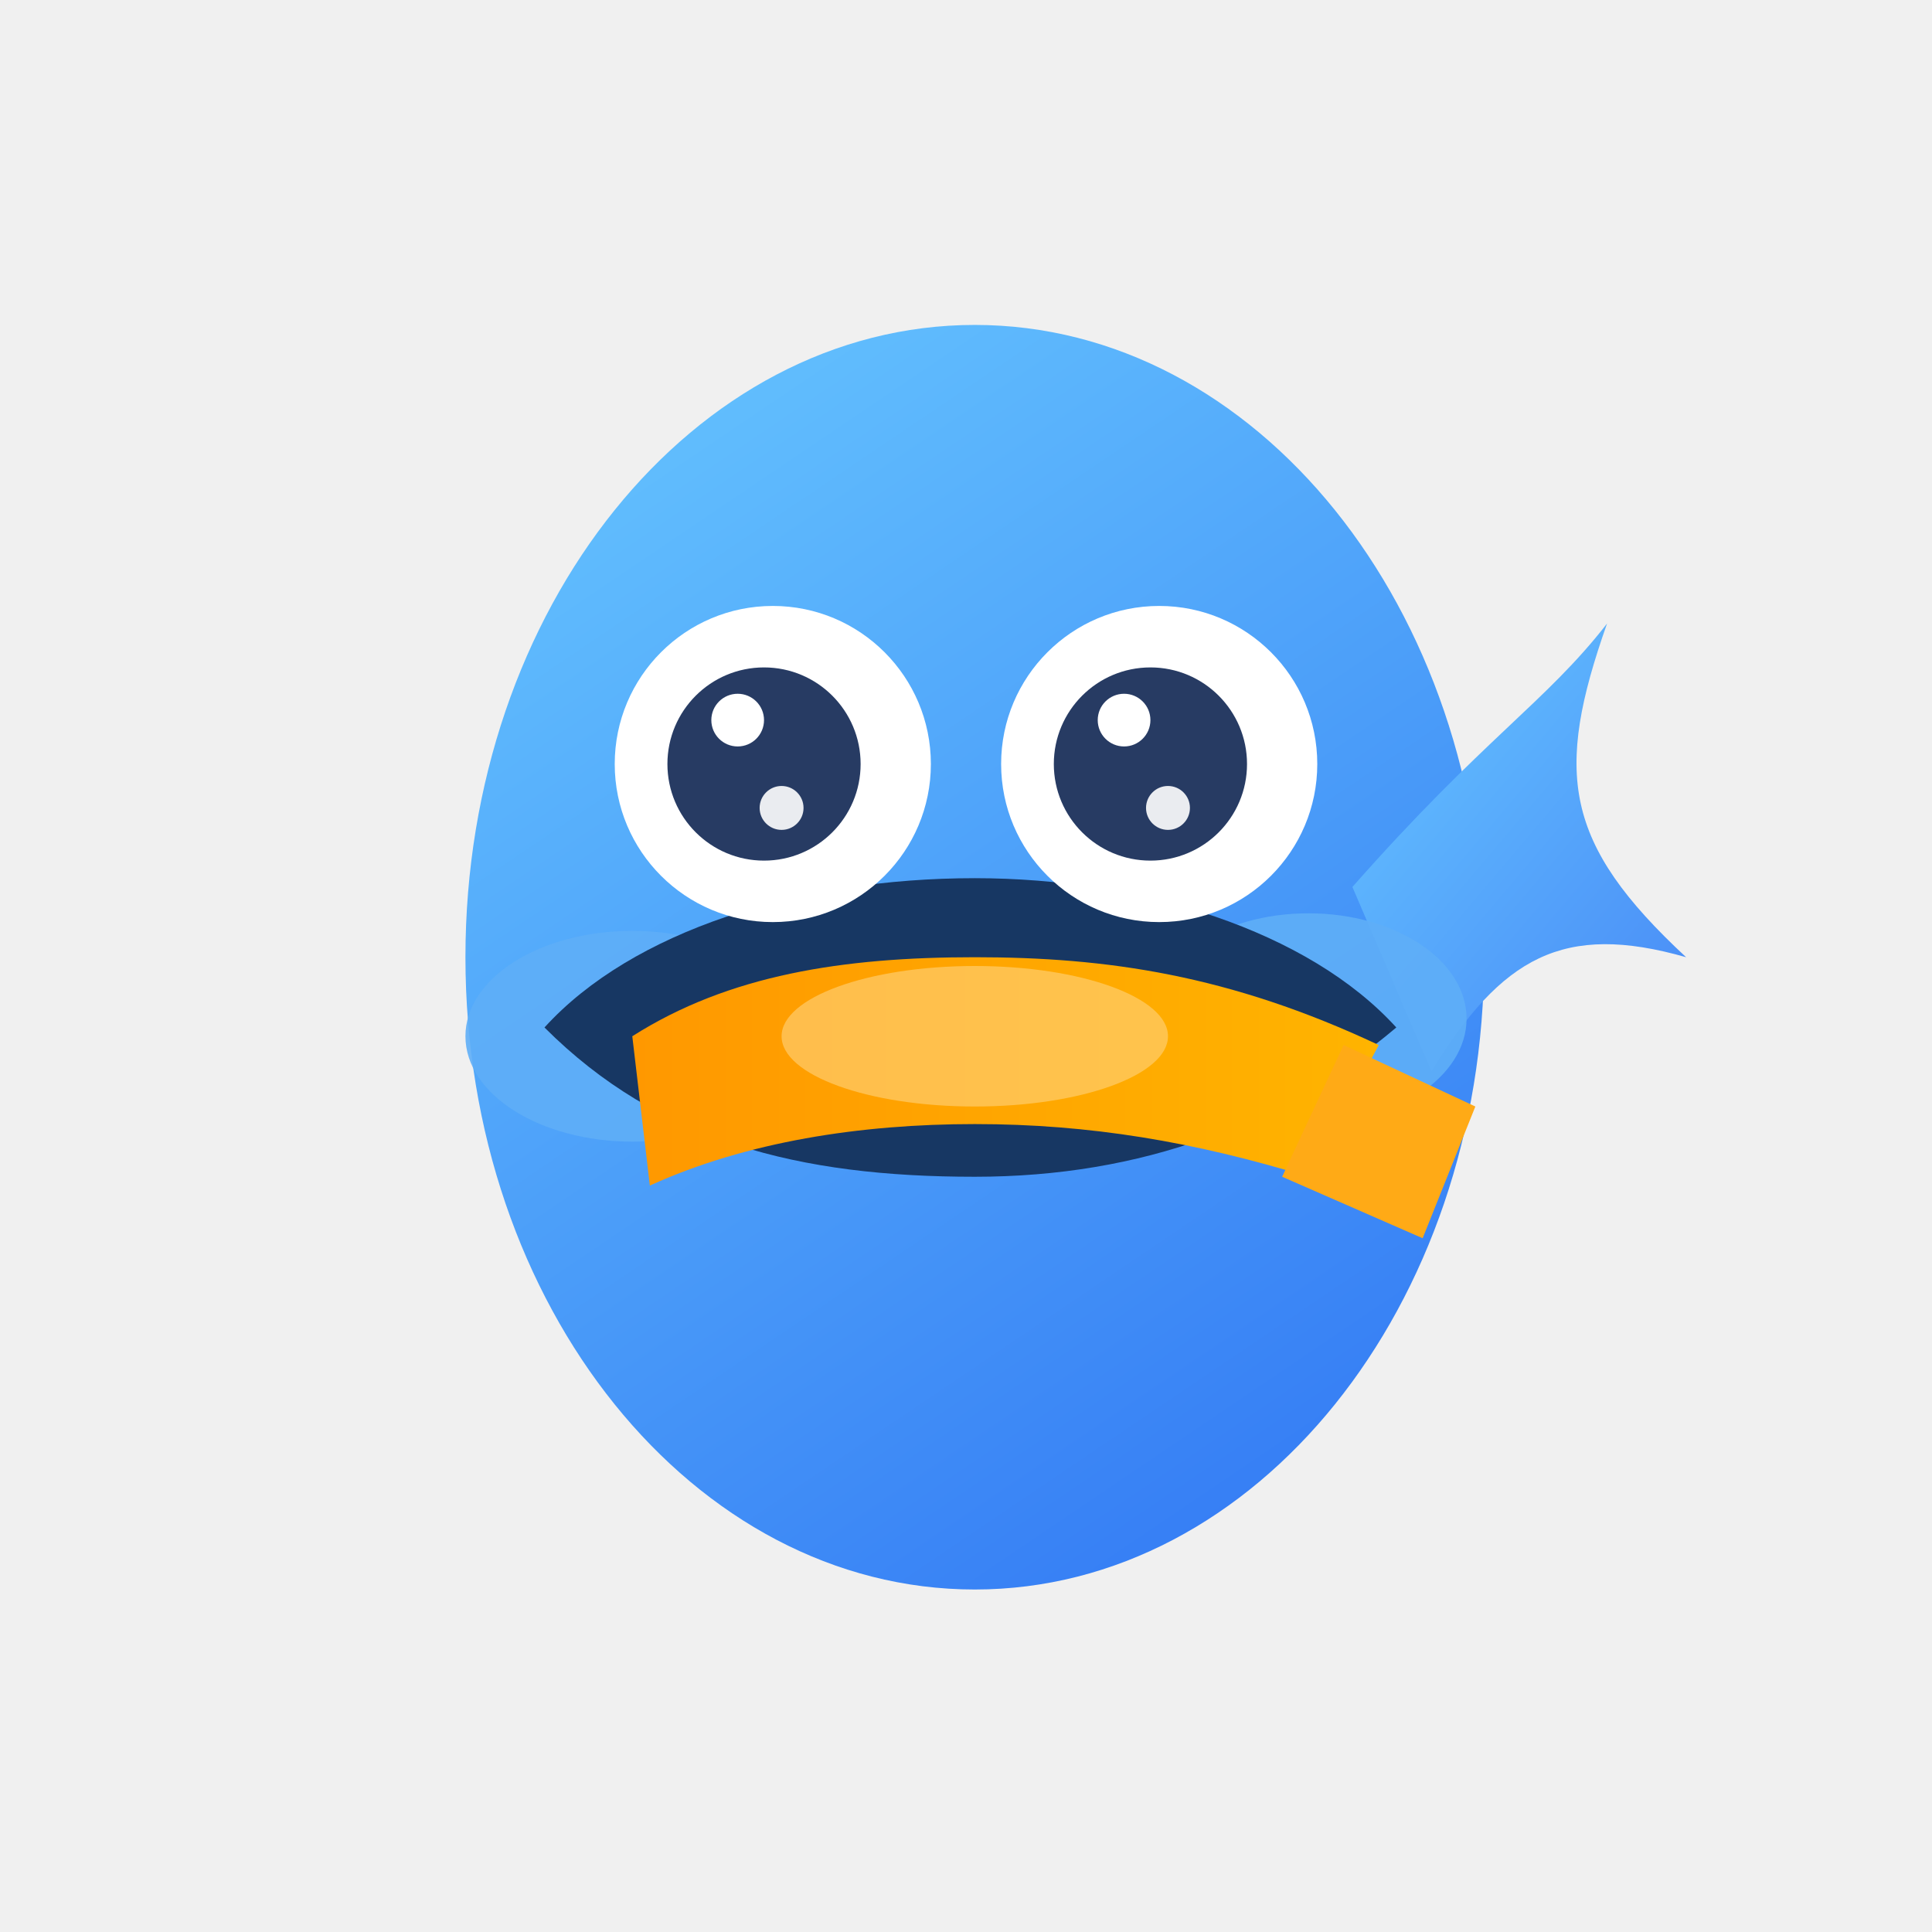
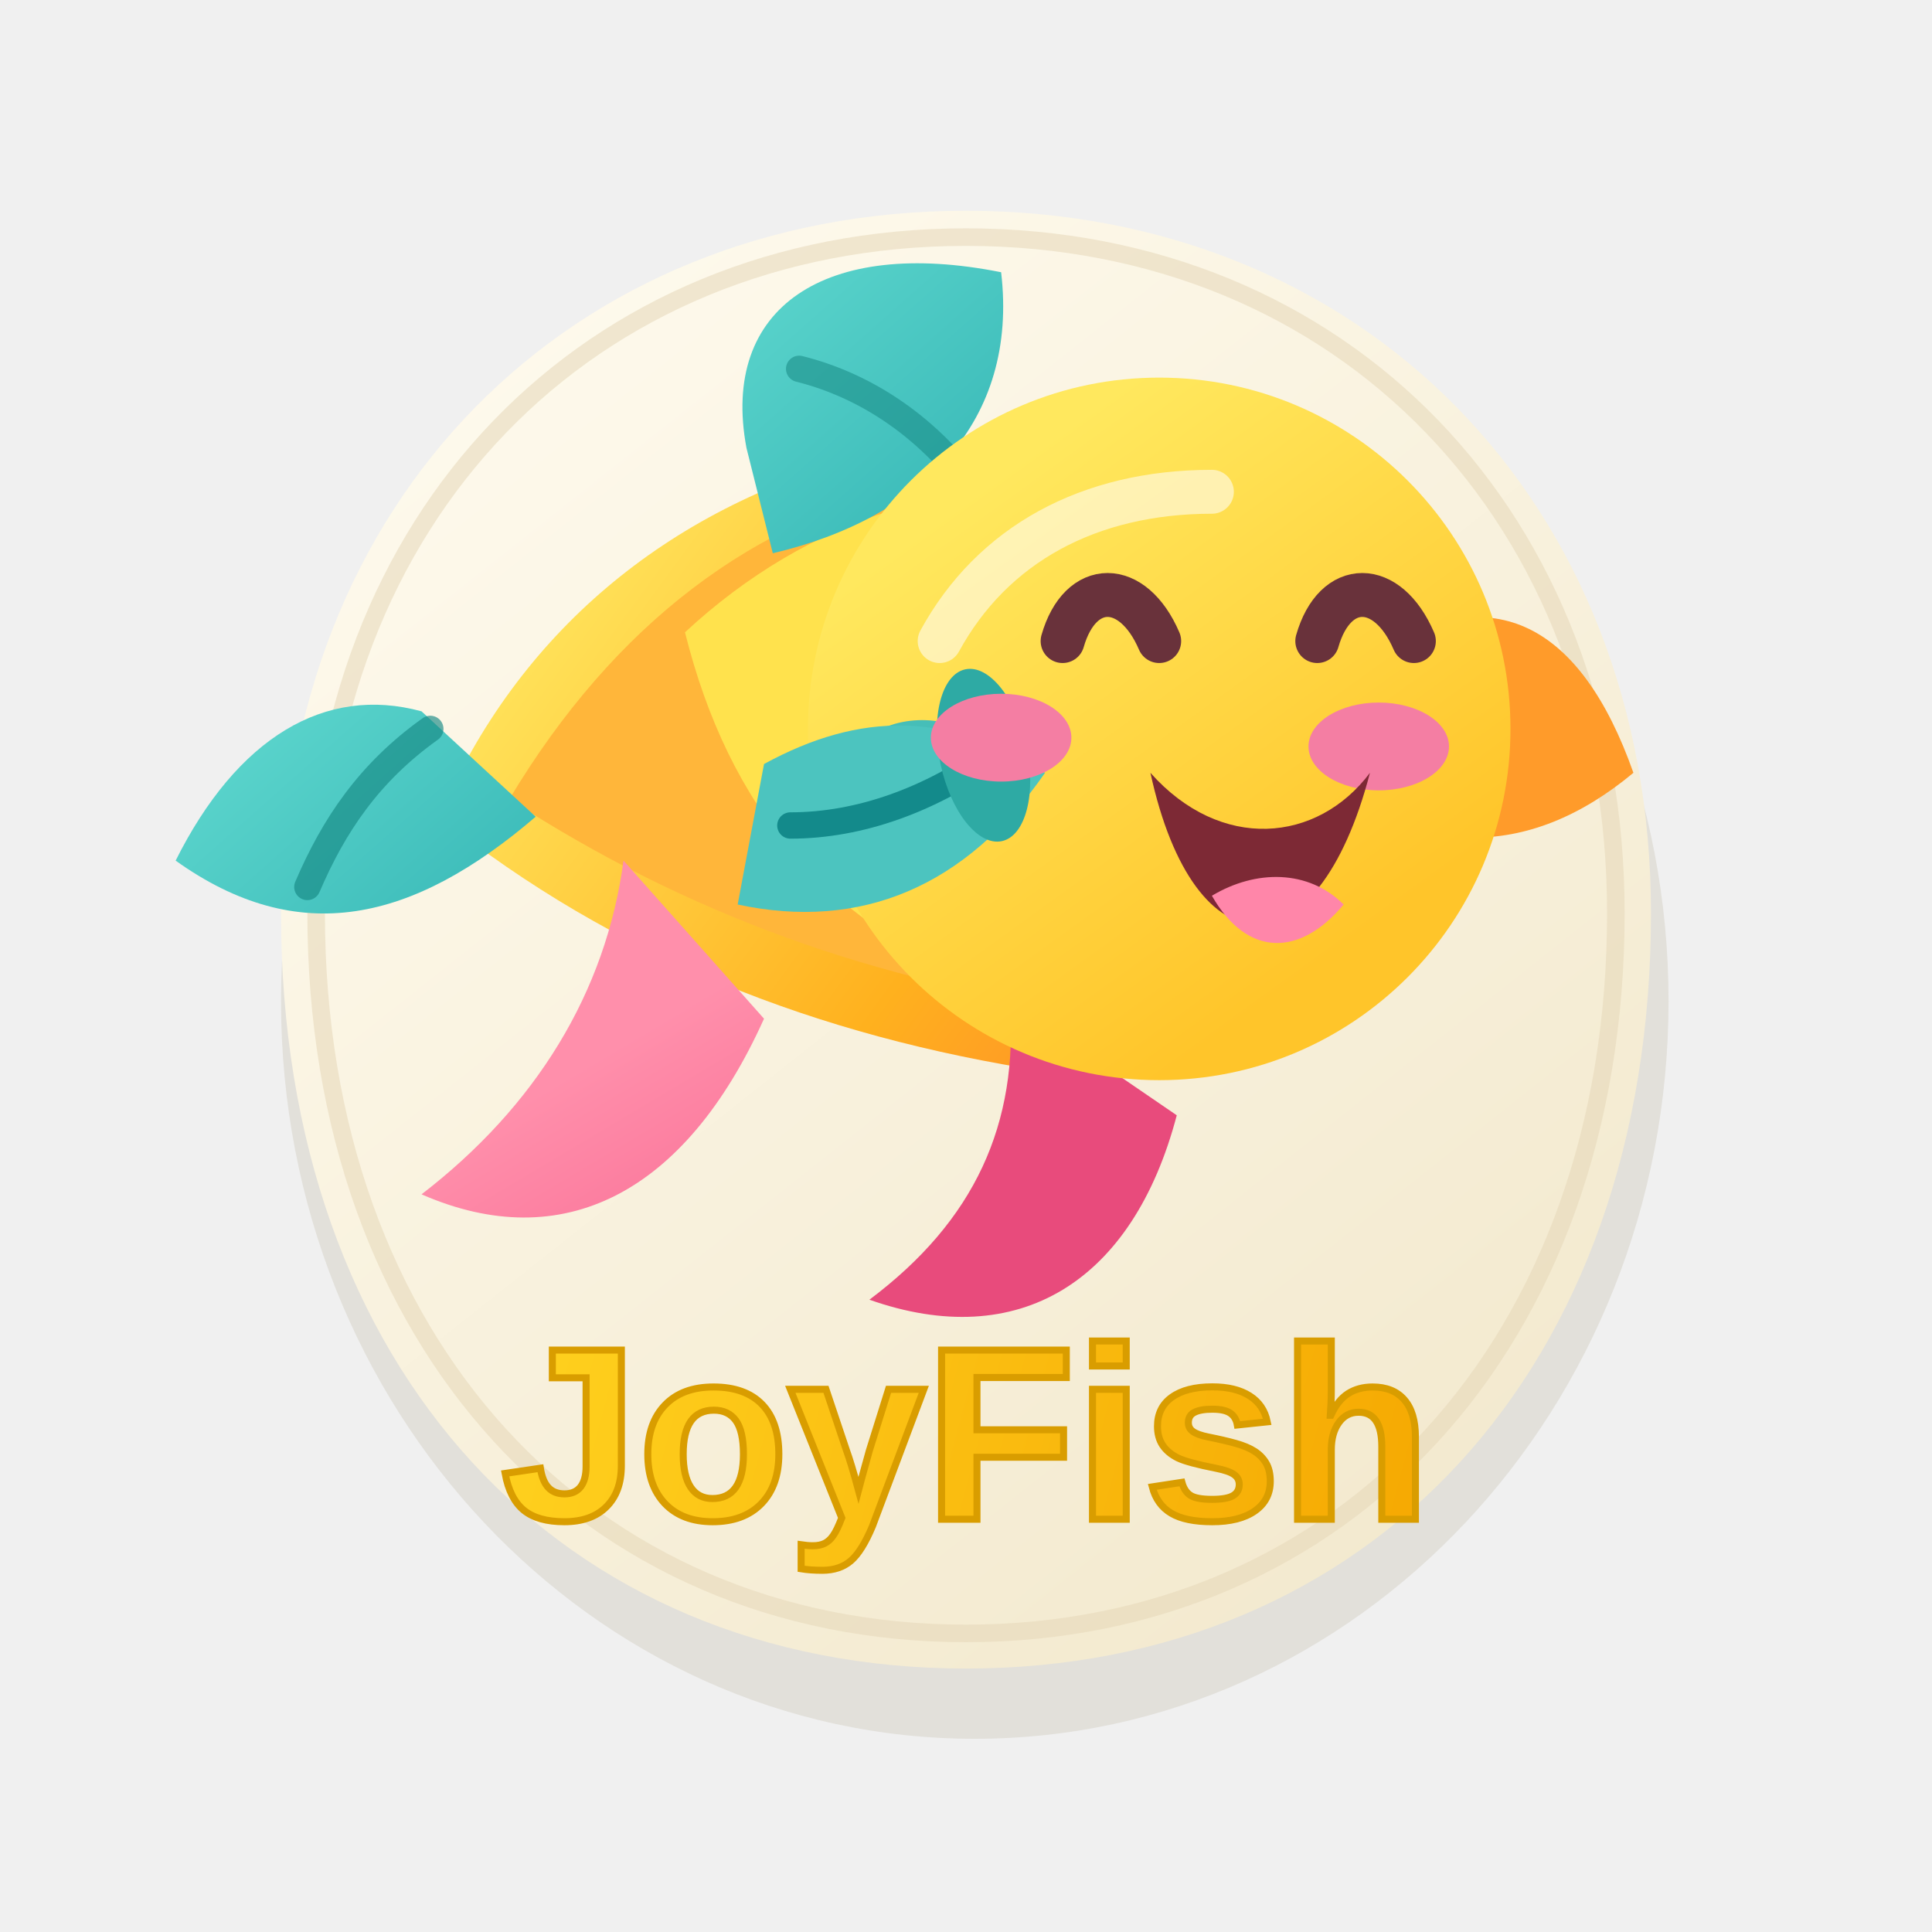
<svg xmlns="http://www.w3.org/2000/svg" width="220" height="220" viewBox="0 0 220 220" fill="none">
  <defs>
-     <linearGradient id="body" x1="56" y1="34" x2="160" y2="188" gradientUnits="userSpaceOnUse">
-       <stop stop-color="#68C8FF" />
-       <stop offset="1" stop-color="#2F74F3" />
+     <linearGradient id="badge" x1="45" y1="24" x2="174" y2="187" gradientUnits="userSpaceOnUse">
+       <stop stop-color="#FFFBEF" />
+       <stop offset="1" stop-color="#F2E8CC" />
    </linearGradient>
-     <linearGradient id="beak" x1="72" y1="122" x2="157" y2="122" gradientUnits="userSpaceOnUse">
-       <stop stop-color="#FF9800" />
-       <stop offset="1" stop-color="#FFB400" />
+     <linearGradient id="body" x1="67" y1="59" x2="153" y2="122" gradientUnits="userSpaceOnUse">
+       <stop stop-color="#FFE45C" />
+       <stop offset="0.56" stop-color="#FFB11E" />
+       <stop offset="1" stop-color="#FF7A2F" />
    </linearGradient>
-     <linearGradient id="fin" x1="145" y1="90" x2="184" y2="123" gradientUnits="userSpaceOnUse">
-       <stop stop-color="#63C1FF" />
-       <stop offset="1" stop-color="#4A8EF7" />
+     <linearGradient id="face" x1="118" y1="51" x2="157" y2="105" gradientUnits="userSpaceOnUse">
+       <stop stop-color="#FFE85E" />
+       <stop offset="1" stop-color="#FFC52A" />
+     </linearGradient>
+     <linearGradient id="finTeal" x1="44" y1="64" x2="98" y2="125" gradientUnits="userSpaceOnUse">
+       <stop stop-color="#5ED7CE" />
+       <stop offset="1" stop-color="#139AA0" />
+     </linearGradient>
+     <linearGradient id="finPink" x1="89" y1="108" x2="114" y2="150" gradientUnits="userSpaceOnUse">
+       <stop stop-color="#FF8FAB" />
+       <stop offset="1" stop-color="#F55786" />
+     </linearGradient>
+     <linearGradient id="word" x1="56" y1="152" x2="168" y2="182" gradientUnits="userSpaceOnUse">
+       <stop stop-color="#FFD21F" />
+       <stop offset="1" stop-color="#F5A600" />
    </linearGradient>
  </defs>
-   <ellipse cx="111" cy="109" rx="58" ry="72" fill="url(#body)" />
-   <path d="M154 101C169 84 176 80 183 71C177 88 178 96 192 109C178 105 171 109 163 122L154 101Z" fill="url(#fin)" />
-   <ellipse cx="72" cy="118" rx="19" ry="12" fill="#5FAEF7" fill-opacity="0.9" />
-   <ellipse cx="149" cy="116" rx="18" ry="12" fill="#5FAEF7" fill-opacity="0.9" />
-   <path d="M62 117C72 106 91 100 111 100C130 100 149 106 159 117C146 128 130 134 111 134C91 134 75 130 62 117Z" fill="#173763" />
-   <path d="M72 118C83 111 96 109 111 109C126 109 140 111 157 119L149 134C136 130 124 128 111 128C98 128 85 130 74 135L72 118Z" fill="url(#beak)" />
-   <ellipse cx="111" cy="118" rx="22" ry="8" fill="#FFD27B" fill-opacity="0.62" />
-   <circle cx="88" cy="87" r="18" fill="white" />
-   <circle cx="132" cy="87" r="18" fill="white" />
-   <circle cx="87" cy="87" r="11" fill="#273B63" />
-   <circle cx="131" cy="87" r="11" fill="#273B63" />
-   <circle cx="84" cy="82" r="3" fill="white" />
-   <circle cx="128" cy="82" r="3" fill="white" />
-   <circle cx="89" cy="92" r="2.5" fill="white" fill-opacity="0.9" />
-   <circle cx="133" cy="92" r="2.5" fill="white" fill-opacity="0.9" />
-   <path d="M153 119L168 126L162 141L146 134L153 119Z" fill="#FFAA16" />
+   <ellipse cx="111" cy="114" rx="79" ry="84" fill="#7A6A35" fill-opacity="0.12" />
+   <g>
+     <path d="M110 24C155 24 188 57 188 104C188 156 156 190 110 190C64 190 32 156 32 104C32 57 65 24 110 24Z" fill="url(#badge)" />
+     <path d="M110 27C153 27 184 59 184 104C184 153 153 186 110 186C67 186 36 153 36 104C36 59 67 27 110 27Z" stroke="#E5D7B7" stroke-opacity="0.55" stroke-width="2" />
+   </g>
+   <g>
+     <path d="M50 93C59 72 76 58 98 52C117 47 137 51 157 66C141 82 128 99 119 122C93 118 70 109 50 93Z" fill="url(#body)" />
+     <path d="M58 91C70 71 86 59 105 55C116 70 123 89 124 115C100 112 78 104 58 91Z" fill="#FFB63A" />
+     <path d="M78 72C92 59 110 53 128 57C120 72 114 91 112 112C94 105 83 92 78 72Z" fill="#FFE24D" />
+     <path d="M101 59C111 54 121 53 132 57C124 73 119 91 118 111C109 97 103 80 101 59Z" fill="#F58B3D" />
+     <path d="M48 81C37 78 27 84 20 98C34 108 47 105 61 93L48 81Z" fill="url(#finTeal)" />
+     <path d="M49 83C42 88 38 94 35 101" stroke="#168884" stroke-width="3" stroke-linecap="round" opacity="0.65" />
+     <path d="M85 51C82 35 94 27 114 31C116 48 105 59 88 63L85 51Z" fill="url(#finTeal)" />
+     <path d="M91 42C99 44 106 49 111 56" stroke="#168884" stroke-width="3" stroke-linecap="round" opacity="0.55" />
+     <path d="M71 98C69 113 61 126 48 136C64 143 78 136 87 116L71 98Z" fill="url(#finPink)" />
+     <path d="M115 114C116 128 111 139 99 148C116 154 129 146 134 127L115 114Z" fill="#E84B7C" />
+     <path d="M157 74C170 66 180 71 186 88C174 98 161 98 148 87L157 74Z" fill="#FF9B2A" />
+     <circle cx="132" cy="83" r="40" fill="url(#face)" />
+     <path d="M107 73C113 62 124 56 138 56" stroke="white" stroke-width="5" stroke-linecap="round" opacity="0.55" />
+     <ellipse cx="105" cy="89" rx="9" ry="7" fill="#46BEB8" />
+     <path d="M87 87C98 81 108 81 119 88C110 101 98 106 84 103L87 87Z" fill="#4CC4BF" />
+     <path d="M90 94C98 94 106 91 113 86" stroke="#138A8B" stroke-width="3" stroke-linecap="round" />
+     <ellipse cx="112" cy="86" rx="5" ry="10" transform="rotate(-12 112 86)" fill="#2EAAA4" />
+     <ellipse cx="114" cy="84" rx="8" ry="5" fill="#F47EA3" />
+     <ellipse cx="157" cy="85" rx="8" ry="5" fill="#F47EA3" />
+     <path d="M121 73C123 66 129 66 132 73" stroke="#69323B" stroke-width="5" stroke-linecap="round" />
+     <path d="M150 73C152 66 158 66 161 73" stroke="#69323B" stroke-width="5" stroke-linecap="round" />
+     <path d="M131 88C139 97 150 96 156 88C150 111 136 111 131 88Z" fill="#7D2935" />
+     <path d="M138 102C143 99 149 99 153 103C148 109 142 109 138 102Z" fill="#FF86A9" />
+   </g>
+   <text x="110" y="173" text-anchor="middle" font-family="Arial Rounded MT Bold, Arial, sans-serif" font-size="28" font-weight="900" fill="url(#word)" stroke="#D99D00" stroke-width="0.8">JoyFish</text>
</svg>
